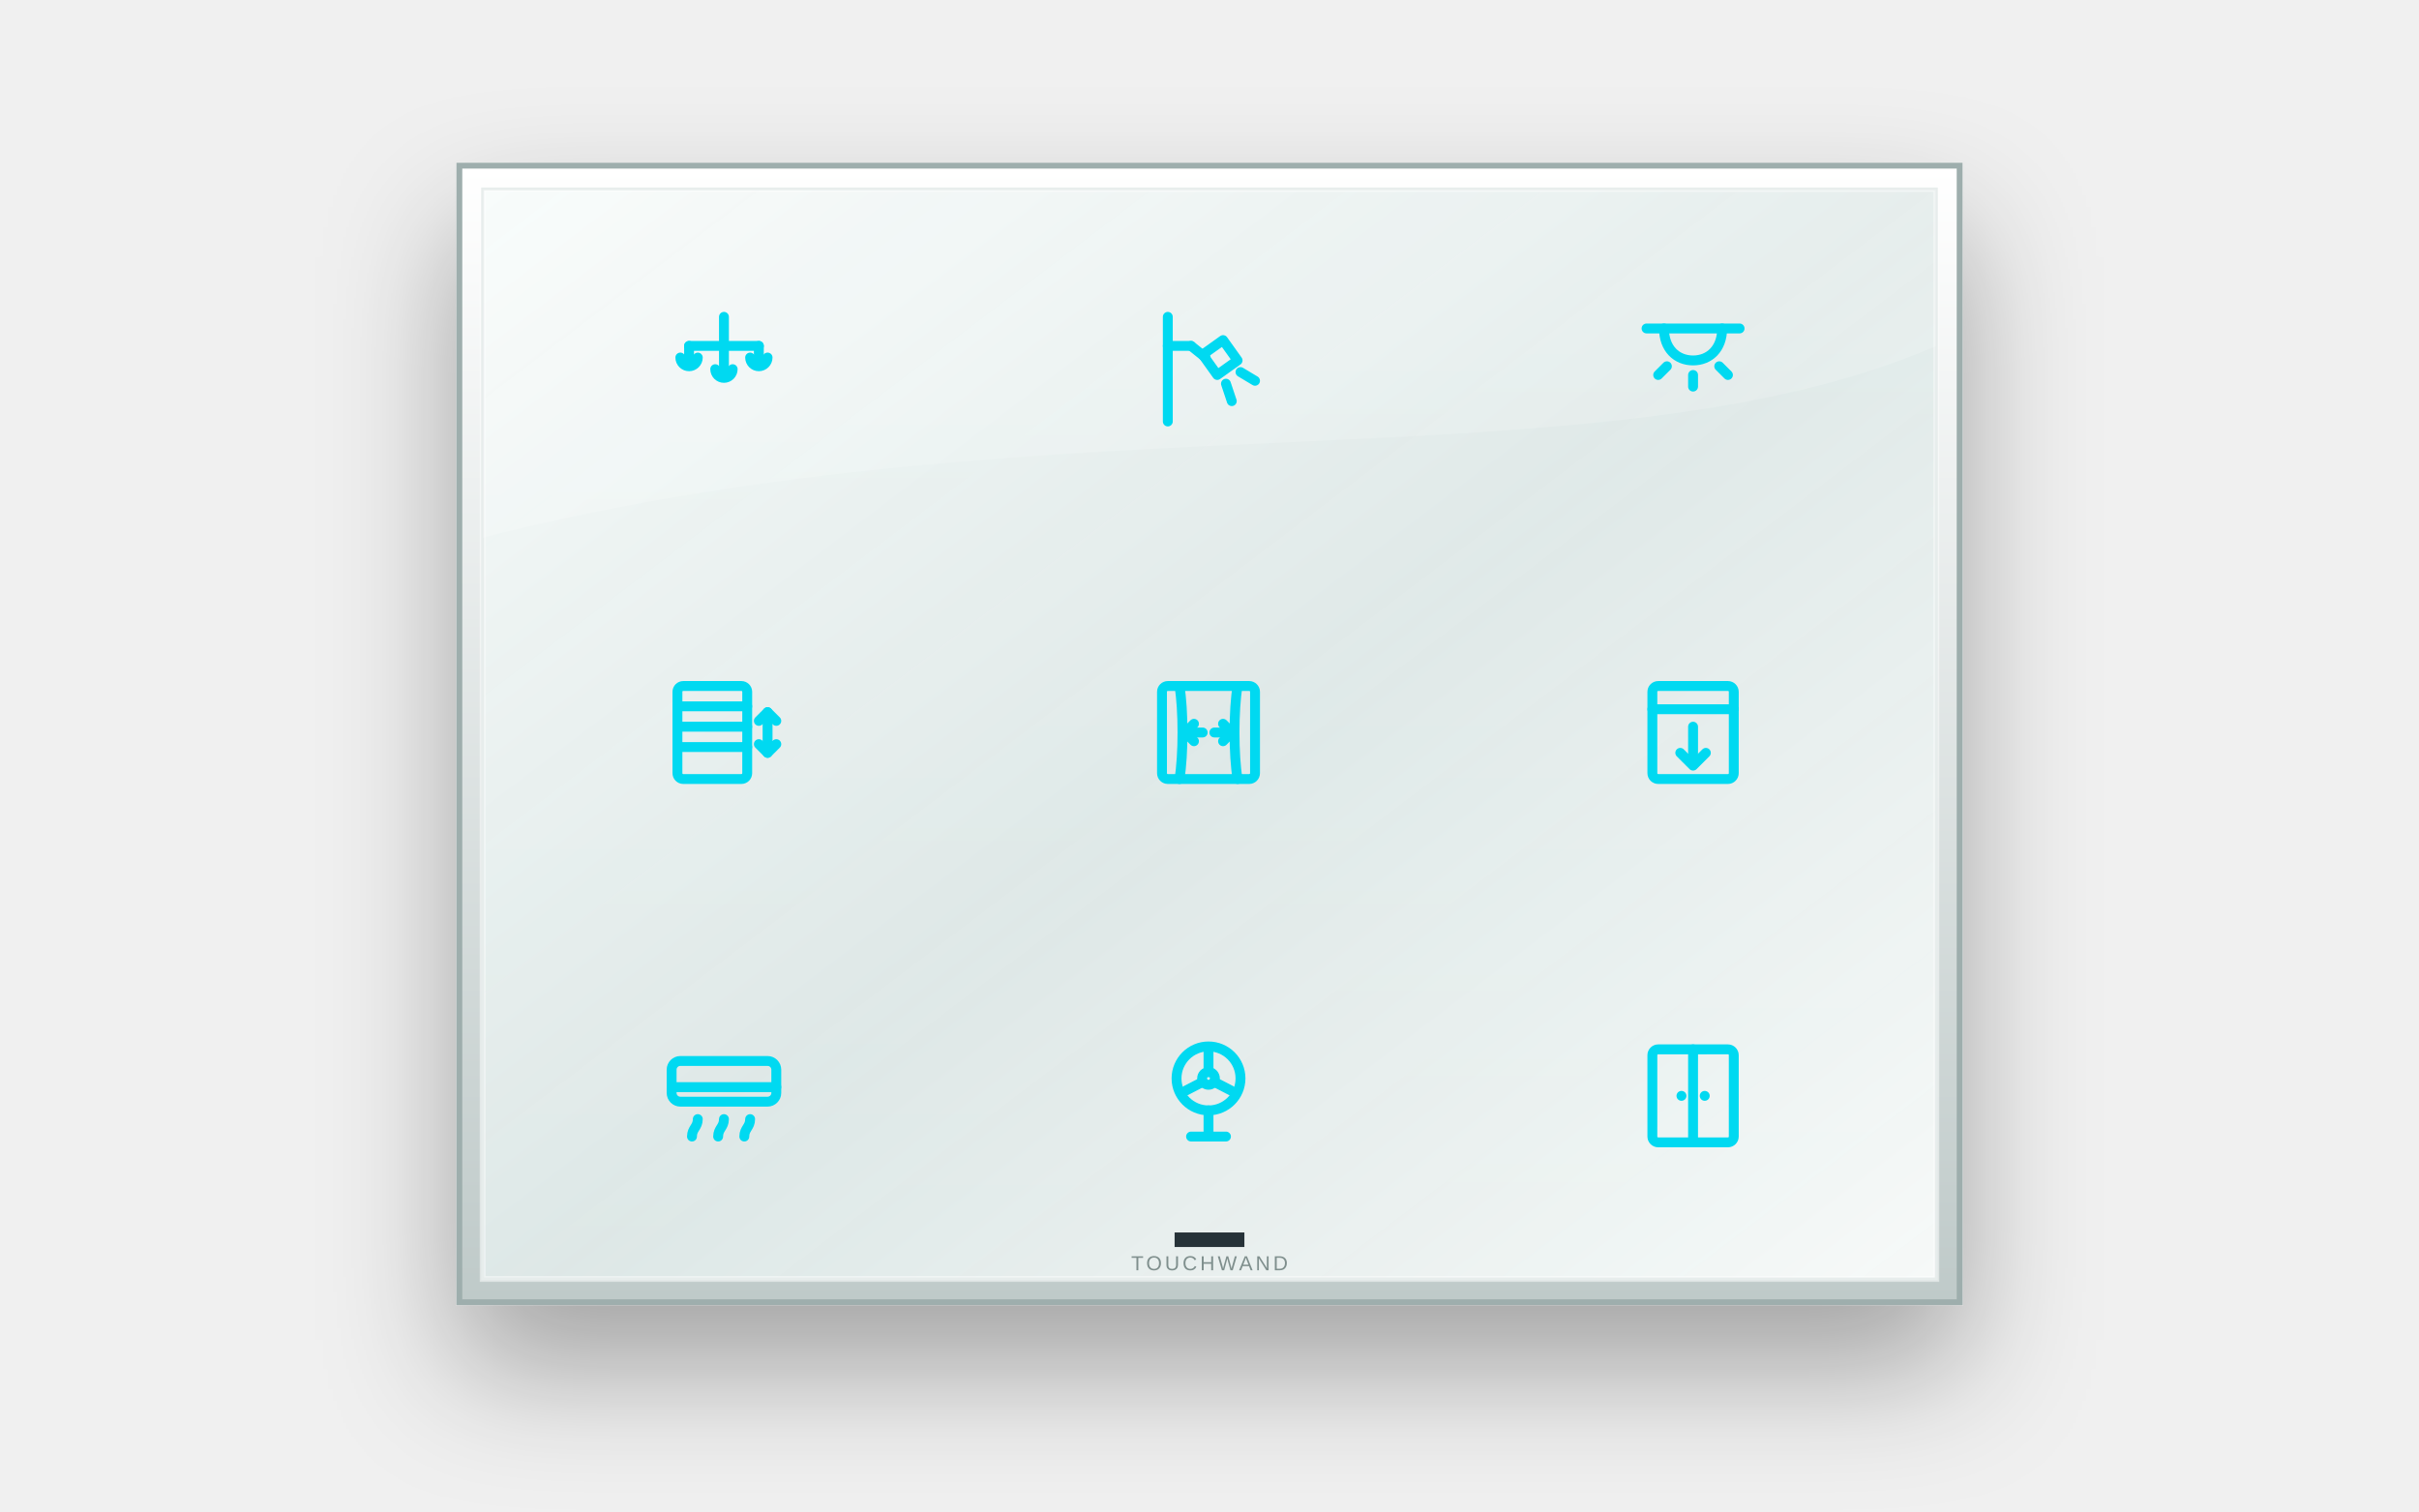
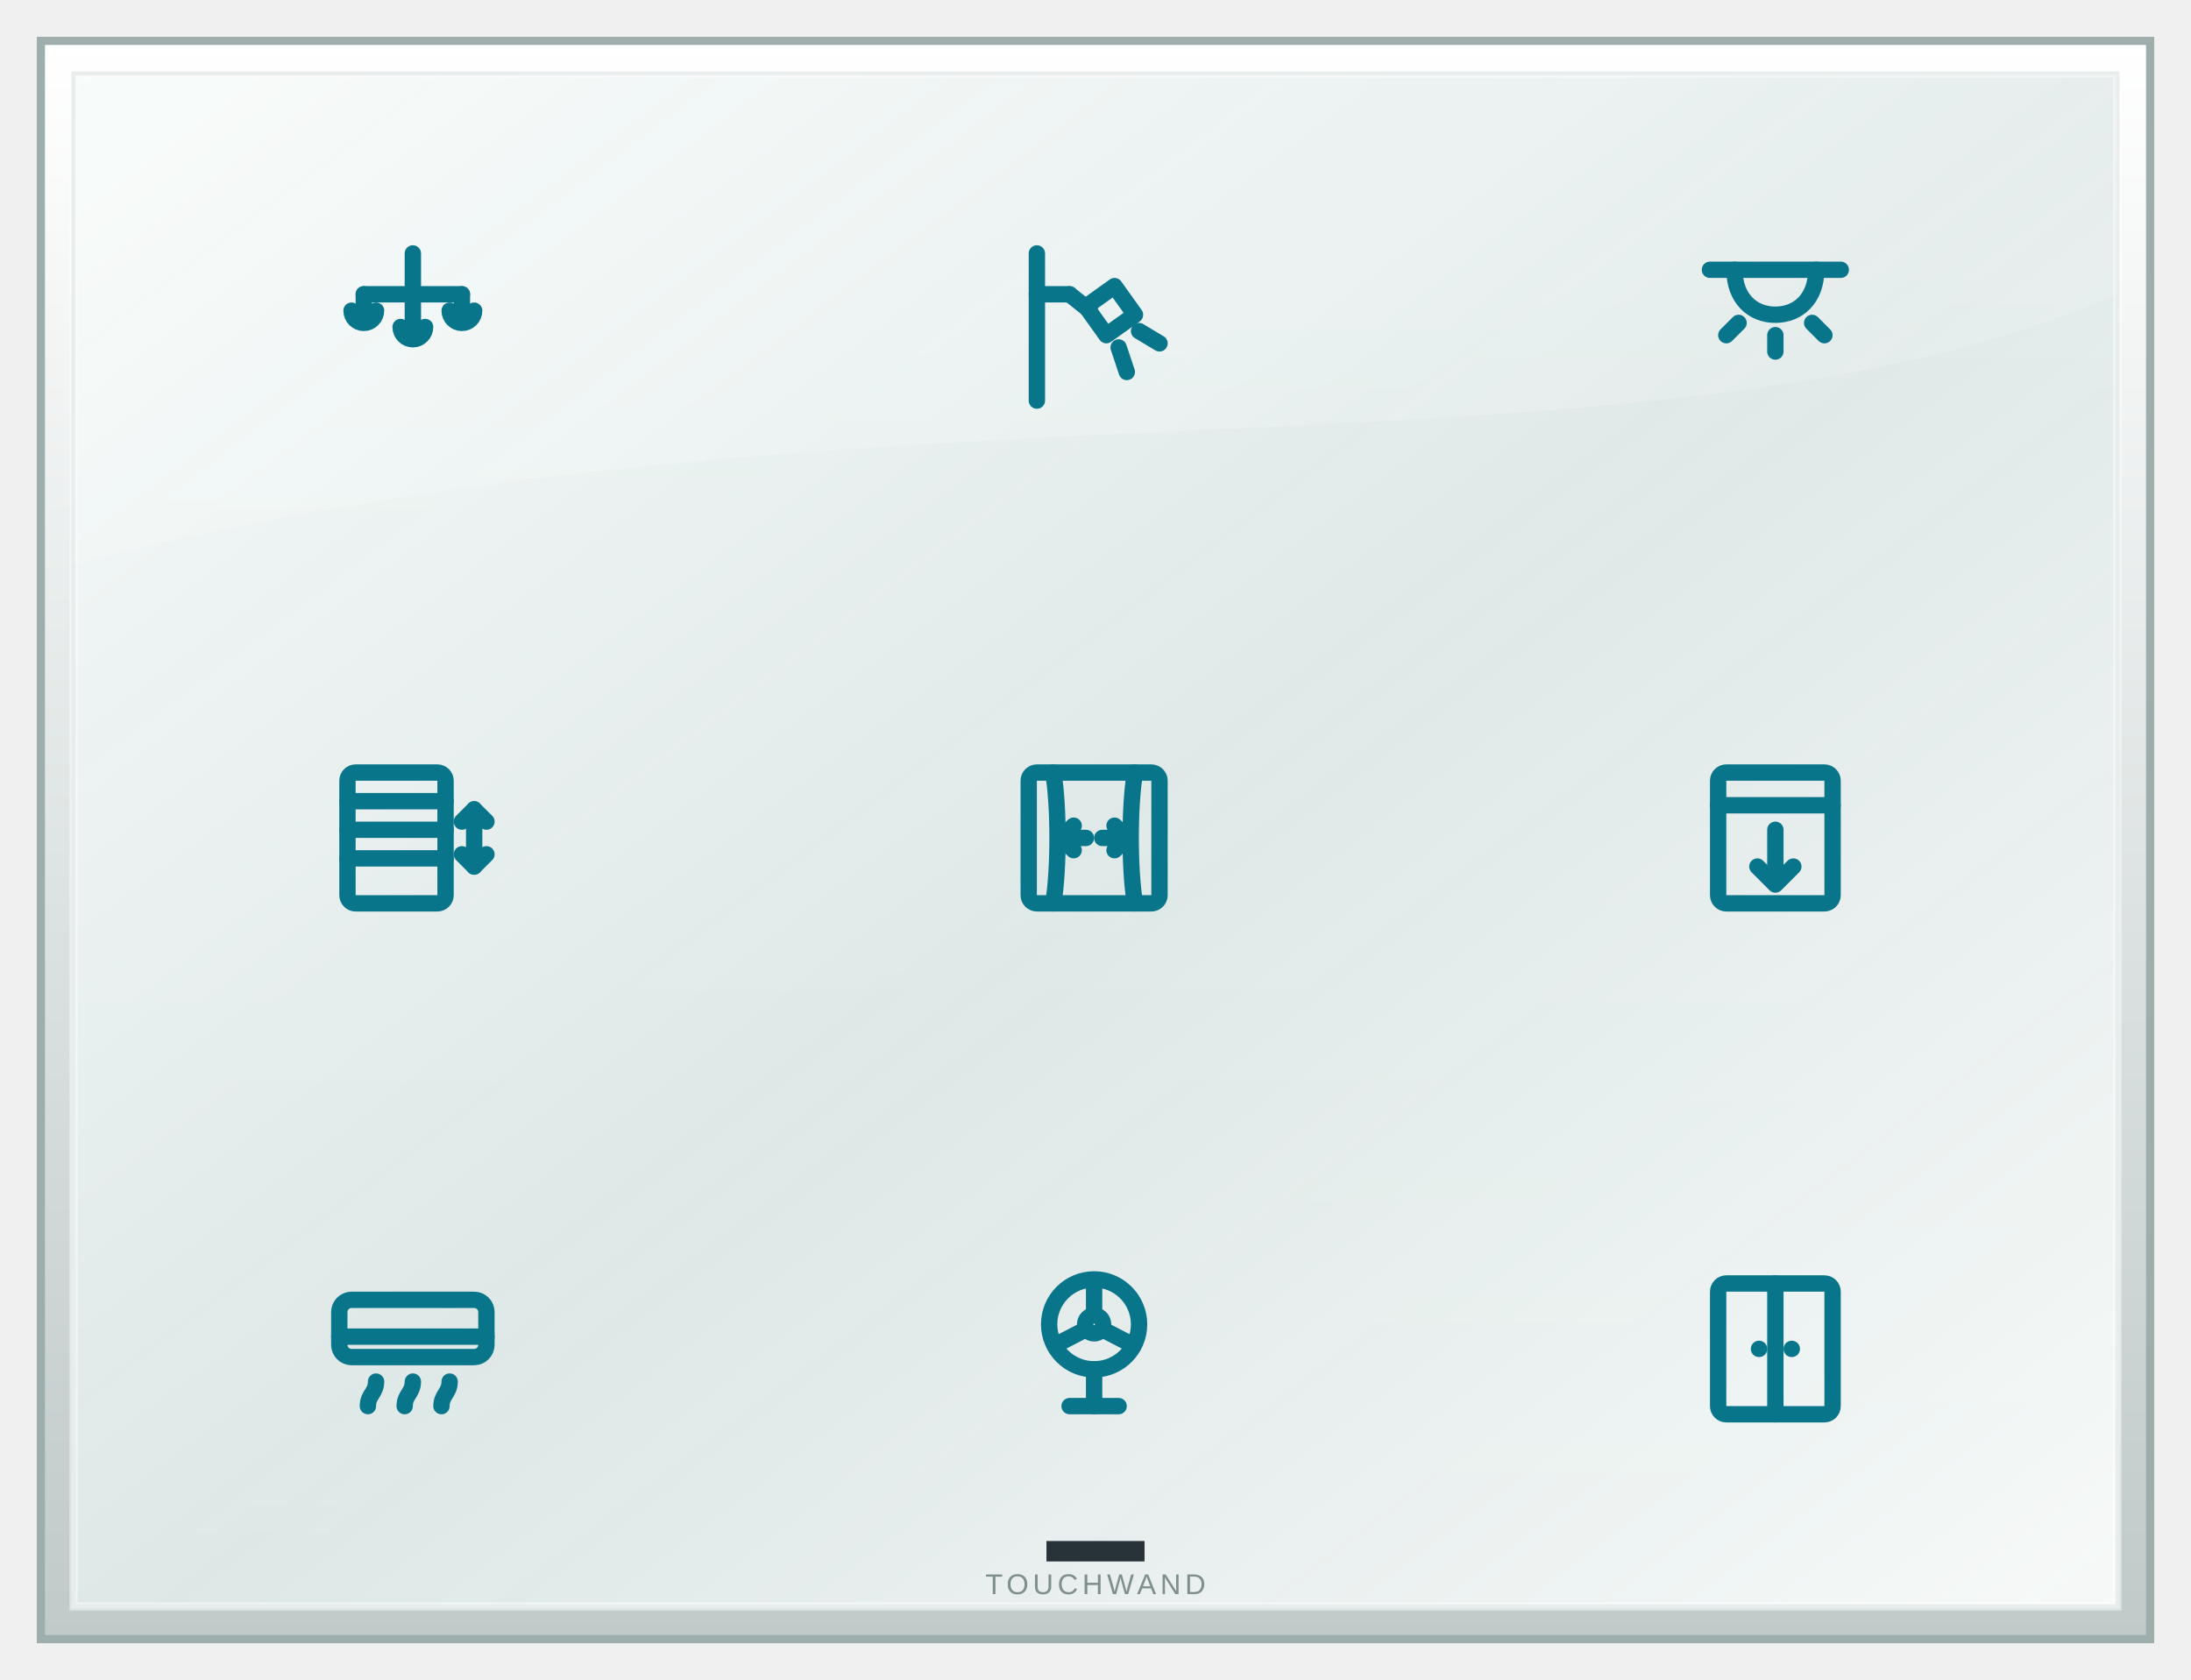
- <svg xmlns="http://www.w3.org/2000/svg" width="1600" height="1000" viewBox="490 230 700 520">
+ <svg xmlns="http://www.w3.org/2000/svg" width="536" height="411" viewBox="572 277 536 411">
  <defs>
-     <filter id="panelShadow" x="-40%" y="-30%" width="180%" height="170%">
-       <feGaussianBlur in="SourceAlpha" stdDeviation="22" result="blur" />
-       <feOffset dy="22" result="offset" />
-       <feComponentTransfer in="offset">
-         <feFuncA type="linear" slope=".32" />
-       </feComponentTransfer>
-       <feMerge>
-         <feMergeNode />
-         <feMergeNode in="SourceGraphic" />
-       </feMerge>
-     </filter>
    <linearGradient id="glass" x1="0" y1="0" x2="1" y2="1">
      <stop stop-color="#f7fbfa" stop-opacity=".98" />
      <stop offset=".52" stop-color="#dfe9e8" stop-opacity=".95" />
      <stop offset="1" stop-color="#f7faf9" stop-opacity=".98" />
    </linearGradient>
    <linearGradient id="edge" x1="0" y1="0" x2="0" y2="1">
      <stop stop-color="#fff" />
      <stop offset="1" stop-color="#bfcac9" />
    </linearGradient>
    <clipPath id="faceClip">
      <rect x="0" y="0" width="500" height="375" />
    </clipPath>
  </defs>
-   <g transform="translate(590 295)" filter="url(#panelShadow)">
+   <g transform="translate(590 295)">
    <rect x="-8" y="-8" width="516" height="391" fill="url(#edge)" stroke="#9eaead" stroke-width="2" />
    <rect width="500" height="375" fill="url(#glass)" stroke="#d1dcda" stroke-width="1" />
    <g clip-path="url(#faceClip)">
      <path d="M0 0H500V54C385 104 196 70 0 120Z" fill="#fff" opacity=".16" />
-       <g fill="none" stroke="#00d9f1" stroke-width="1.7" stroke-linecap="round" stroke-linejoin="round">
+       <g fill="none" stroke="#08758a" stroke-width="2" stroke-linecap="round" stroke-linejoin="round">
        <g transform="translate(59.00 38.00) scale(2)">
          <g>
            <path d="M12 3v5" />
            <path d="M6 8h12" />
            <path d="M6 8v2" />
            <path d="M18 8v2" />
            <path d="M4.5 10a1.5 1.5 0 0 0 3 0" />
            <path d="M16.5 10a1.5 1.5 0 0 0 3 0" />
            <path d="M12 8v4" />
            <path d="M10.5 12a1.5 1.5 0 0 0 3 0" />
          </g>
        </g>
        <g transform="translate(225.66 38.00) scale(2)">
          <g>
            <path d="M5 3v18" />
            <path d="M5 8h4" />
            <path d="M9 8l2.5 2" />
            <path d="M11 9.5l3.5-2.5 2.5 3.5-3.5 2.5z" />
            <path d="M15 14.5l1 3" />
            <path d="M17.5 12.5l2.5 1.5" />
          </g>
        </g>
        <g transform="translate(392.32 38.00) scale(2)">
          <g>
            <path d="M4 5h16" />
            <path d="M7 5c0 3.5 2.2 5.5 5 5.5S17 8.5 17 5" />
            <path d="M12 13v2" />
            <path d="M7.5 11.5L6 13" />
            <path d="M16.5 11.5L18 13" />
          </g>
        </g>
        <g transform="translate(59.00 163.00) scale(2)">
          <g>
            <rect x="4" y="4" width="12" height="16" rx="1" />
            <path d="M4 7.5h12" />
            <path d="M4 11h12" />
            <path d="M4 14.5h12" />
            <path d="M19.5 8.5v7" />
            <path d="M18 10l1.5-1.5L21 10" />
            <path d="M18 14l1.5 1.5L21 14" />
          </g>
        </g>
        <g transform="translate(225.66 163.00) scale(2)">
          <g>
            <rect x="4" y="4" width="16" height="16" rx="1" />
            <path d="M7 4c.7 4 .7 12 0 16" />
            <path d="M17 4c-.7 4-.7 12 0 16" />
            <path d="M11 12H8" />
            <path d="M9.5 10.5L8 12l1.5 1.5" />
            <path d="M13 12h3" />
            <path d="M14.5 10.5L16 12l-1.5 1.5" />
          </g>
        </g>
        <g transform="translate(392.32 163.00) scale(2)">
          <g>
            <rect x="5" y="4" width="14" height="16" rx="1" />
            <path d="M5 8h14" />
            <path d="M12 11v6.5" />
            <path d="M9.8 15.5l2.2 2.2 2.2-2.2" />
          </g>
        </g>
        <g transform="translate(59.00 288.00) scale(2)">
          <g>
            <rect x="3" y="6" width="18" height="7" rx="1.5" />
            <path d="M3 10.5h18" />
            <path d="M7.5 16c0 1.4-1 1.6-1 3" />
            <path d="M12 16c0 1.4-1 1.6-1 3" />
            <path d="M16.5 16c0 1.4-1 1.6-1 3" />
          </g>
        </g>
        <g transform="translate(225.66 288.00) scale(2)">
          <g>
            <circle cx="12" cy="9" r="5.5" />
            <circle cx="12" cy="9" r="1.1" />
            <path d="M12 7.9V4.6" />
            <path d="M13 9.6l2.9 1.5" />
            <path d="M11 9.6L8.1 11.1" />
            <path d="M12 14.5V19" />
            <path d="M9 19h6" />
          </g>
        </g>
        <g transform="translate(392.32 288.00) scale(2)">
          <g>
            <rect x="5" y="4" width="14" height="16" rx="1" />
            <path d="M12 4v16" />
            <path d="M10 12h.01" />
            <path d="M14 12h.01" />
          </g>
        </g>
      </g>
    </g>
    <rect x="0" y="0" width="500" height="375" fill="none" stroke="#ffffff" stroke-opacity=".48" stroke-width="2" />
    <rect x="238" y="359" width="24" height="5" fill="#273338" />
    <text x="250" y="372" text-anchor="middle" font-family="Arial,sans-serif" font-size="7" letter-spacing="1" fill="#7f8f8d">TOUCHWAND</text>
  </g>
</svg>
